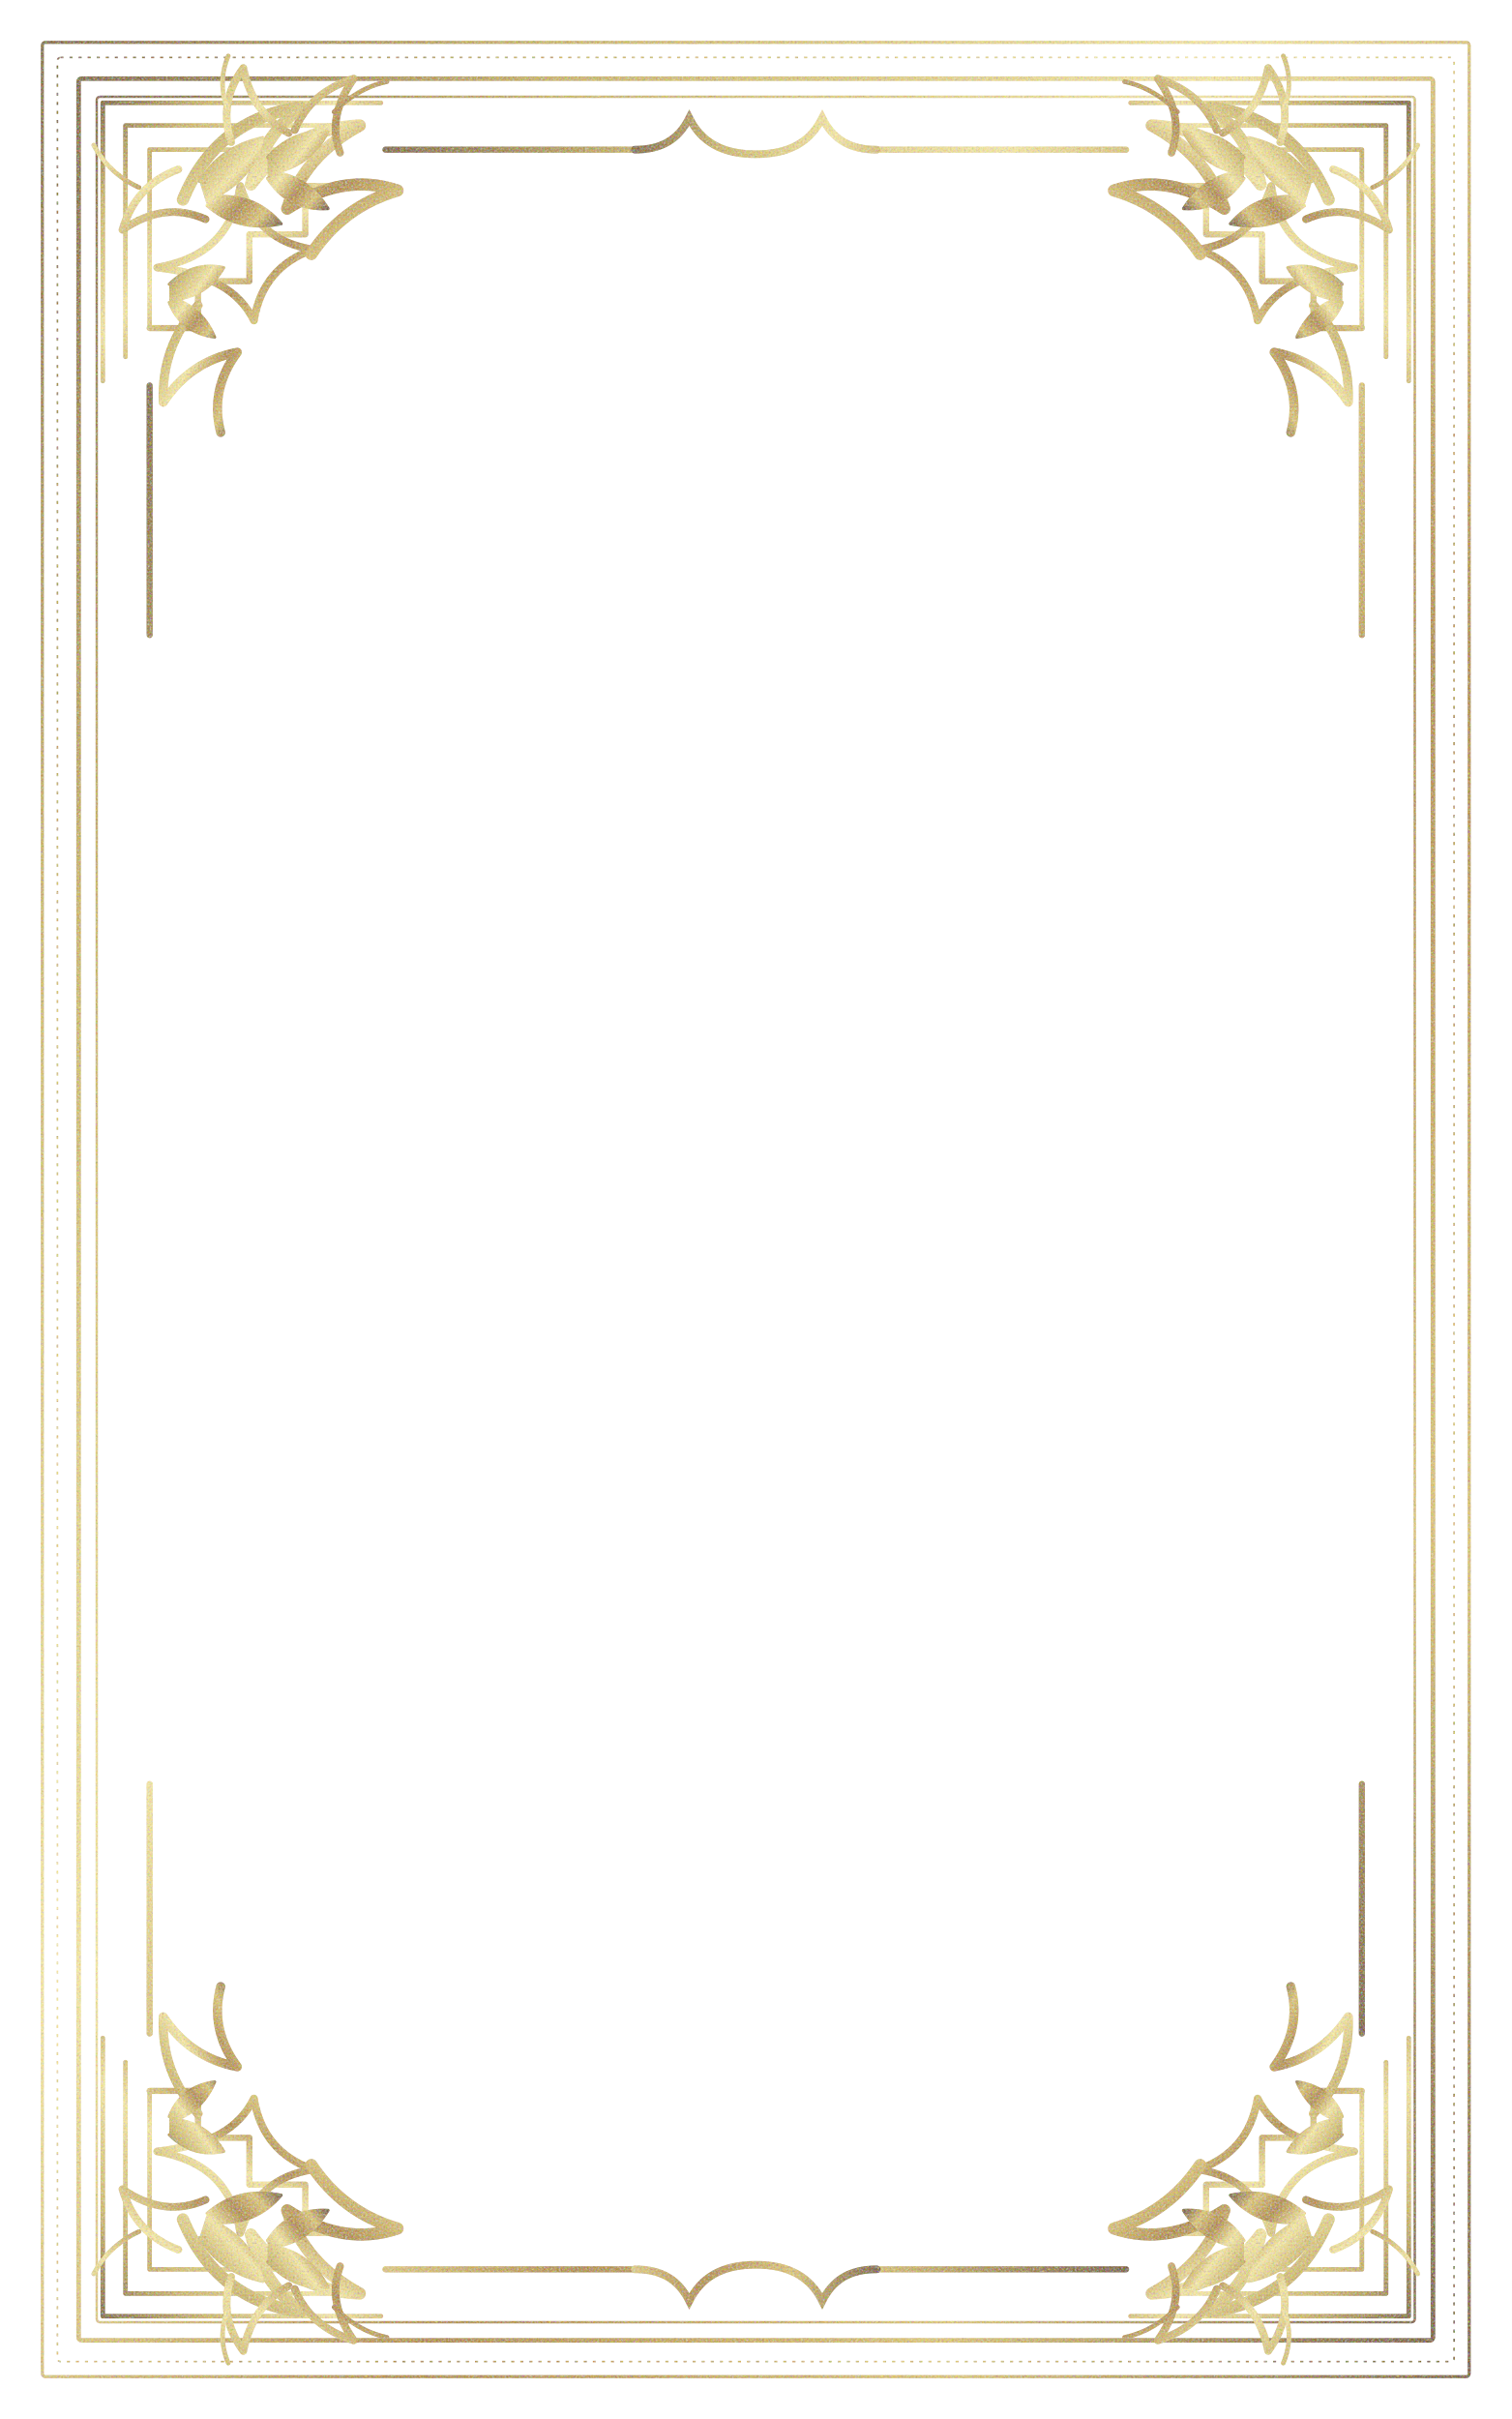
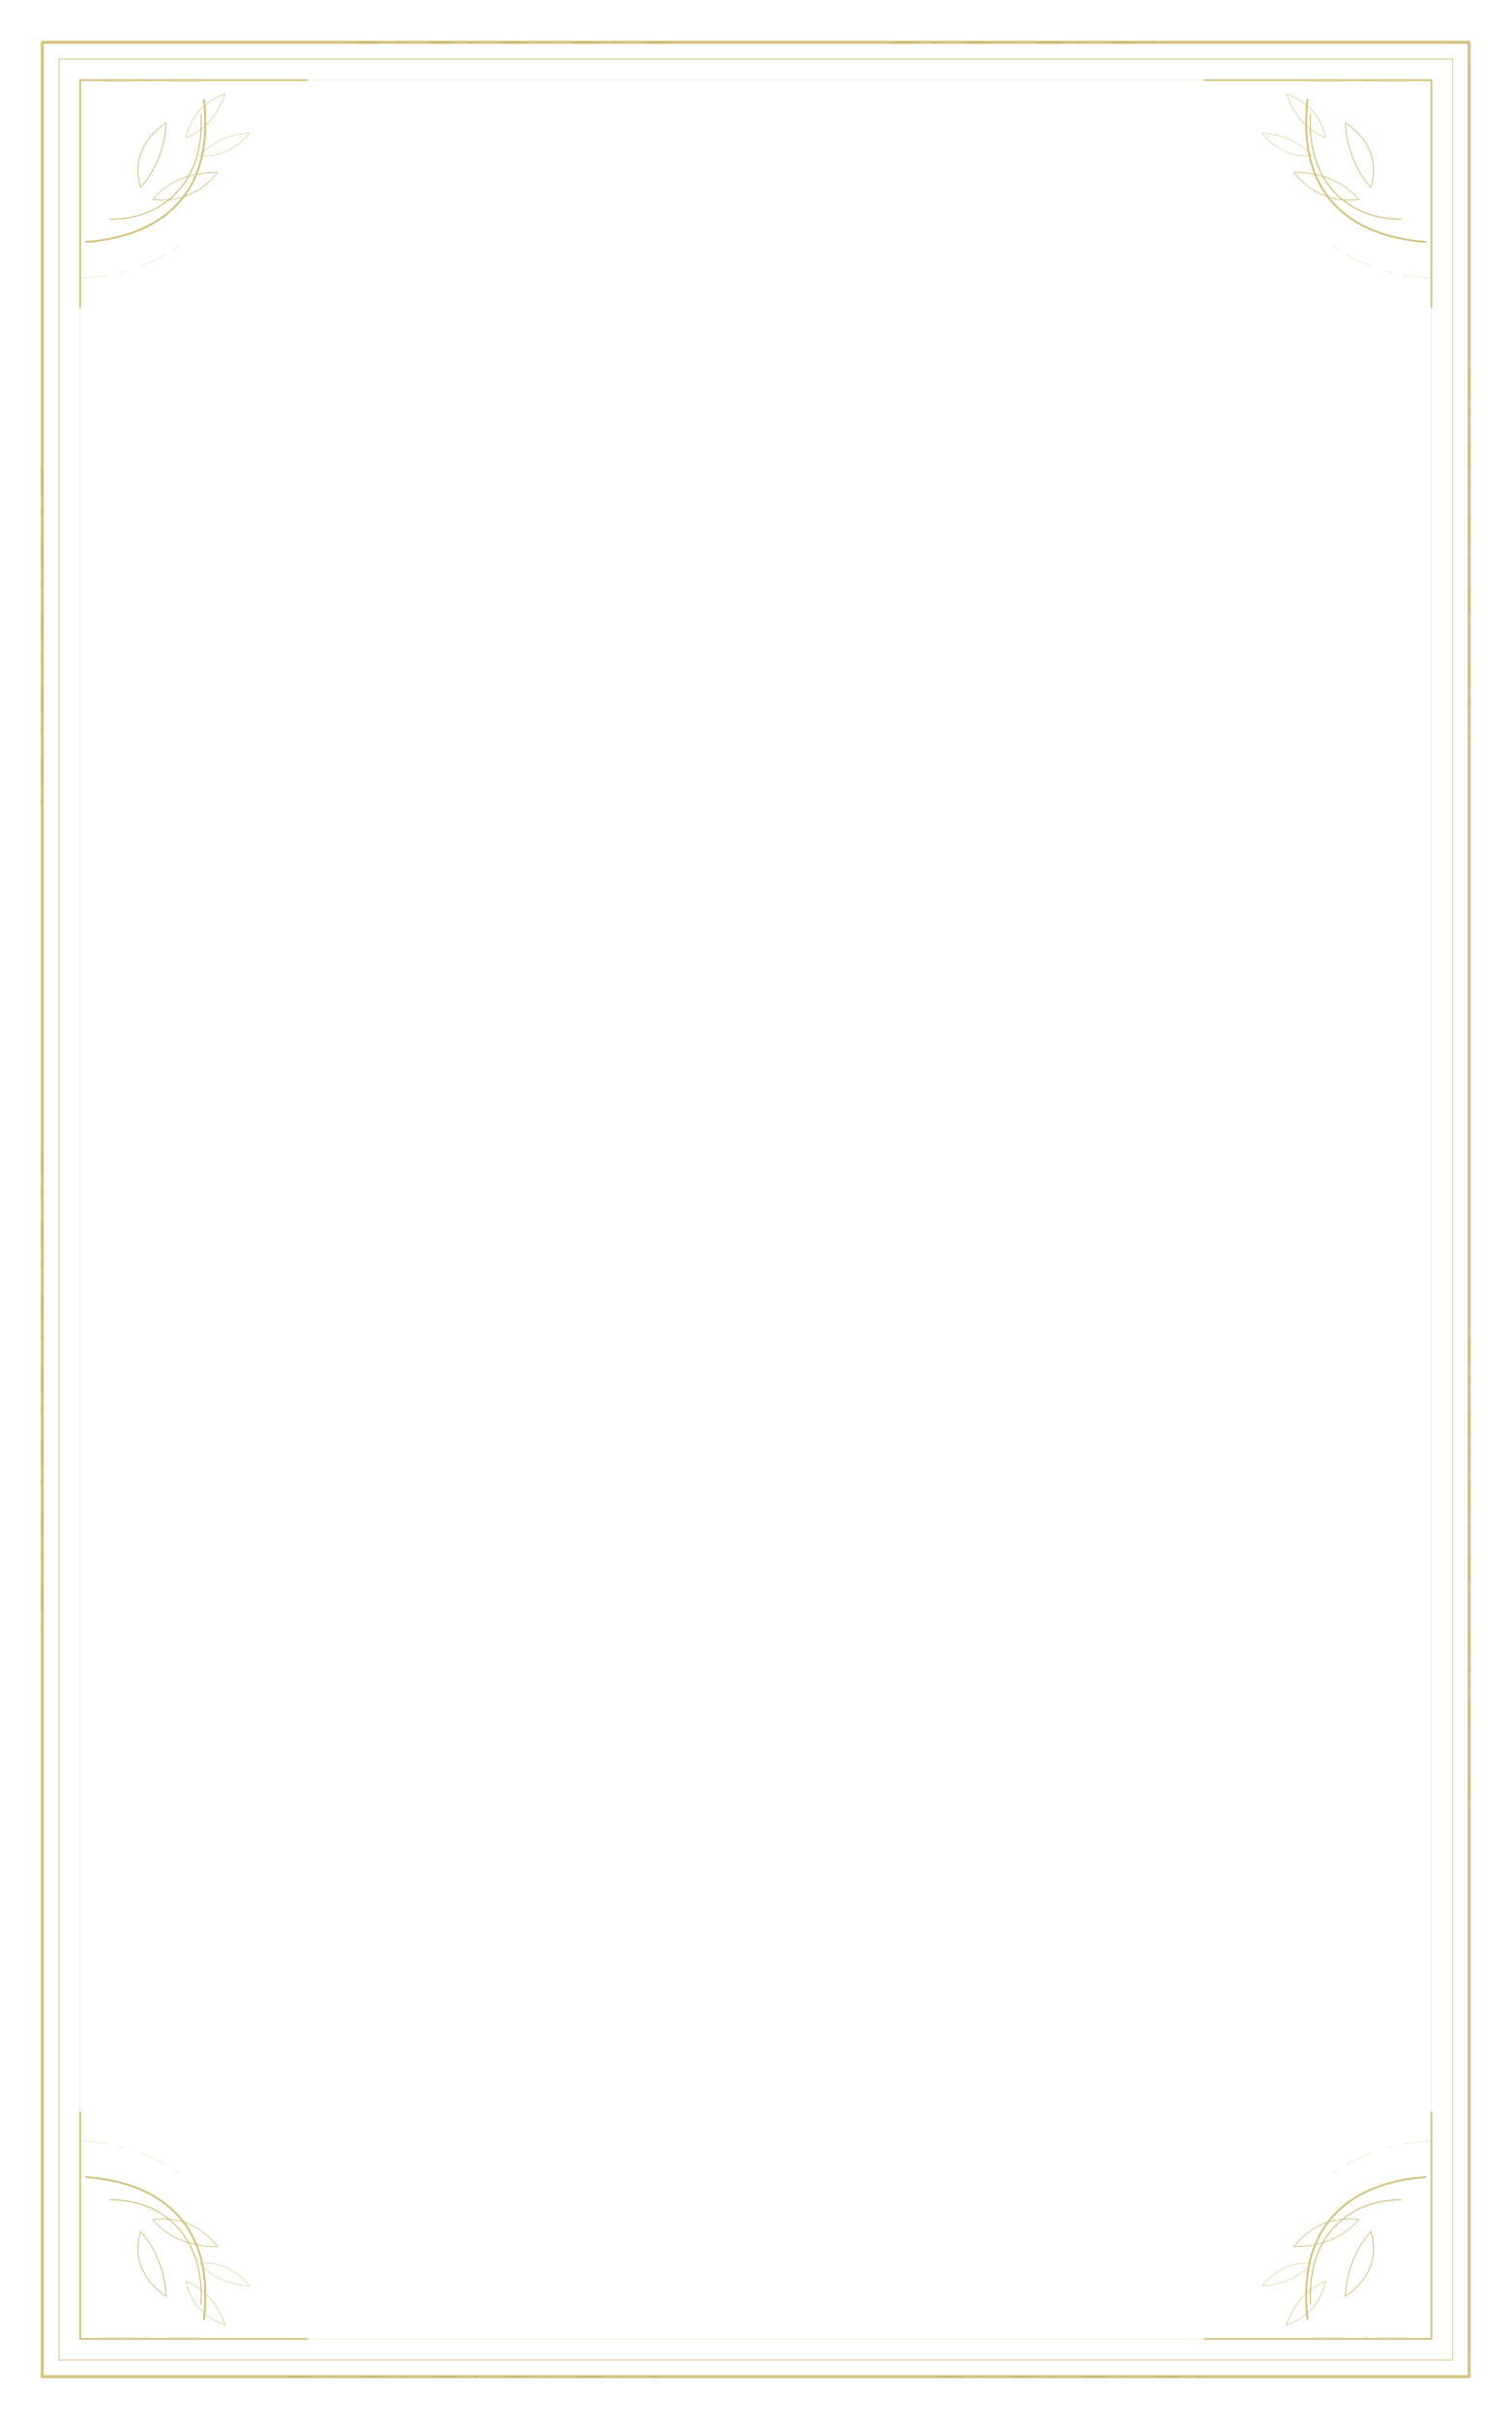
<svg xmlns="http://www.w3.org/2000/svg" viewBox="0 0 1000 1600" fill="none">
-   <defs>
-     <linearGradient id="foil" x1="0" y1="0" x2="1" y2="1">
-       <stop stop-color="#80631d" />
-       <stop offset=".18" stop-color="#d2b95e" />
-       <stop offset=".42" stop-color="#fff0a4" />
-       <stop offset=".63" stop-color="#b58d31" />
-       <stop offset=".82" stop-color="#e4ca70" />
-       <stop offset="1" stop-color="#765717" />
-     </linearGradient>
-     <filter id="foilTexture" x="-20%" y="-20%" width="140%" height="140%">
-       <feTurbulence type="fractalNoise" baseFrequency=".75" numOctaves="2" seed="11" result="n" />
-       <feComposite in="n" in2="SourceGraphic" operator="in" result="t" />
-       <feBlend in="SourceGraphic" in2="t" mode="soft-light" />
-     </filter>
-     <g id="corner" stroke="url(#foil)" filter="url(#foilTexture)" stroke-linecap="round" stroke-linejoin="round">
-       <path d="M68 252V68h184M83 236V83h153M99 217V99h118" stroke-width="3" />
-       <path d="M99 217h32v-31h34v-31h37v-32h53" stroke-width="4" />
-       <path d="M104 177c33-6 50-23 55-54 8 25 23 38 48 42-22 8-35 23-39 47-10-20-29-31-64-35Z" stroke-width="5" />
-       <path d="M121 132c15-36 41-56 78-61-17 13-28 30-33 51 19-25 43-38 72-39-24 13-40 31-48 55 25-16 49-20 73-12-24 7-43 21-57 42" stroke-width="8" />
-       <path d="M118 112c-19 7-31 20-37 40 19-13 37-15 55-7M153 94c-6-18-3-34 8-49 4 20 14 34 30 43M195 86c7-17 20-28 39-34-12 17-15 33-9 49" stroke-width="5" />
-       <path d="M131 202c-16 18-24 39-23 64 12-18 28-29 49-33-12 16-16 34-11 53" stroke-width="6" />
-       <path d="M92 124c-13-6-23-15-30-28M151 73c-5-12-5-24 0-36M221 74c10-10 21-17 35-20" stroke-width="3" />
-       <path d="M132 120c9-15 23-25 42-29-4 17-14 30-31 39 18-1 32 5 43 18-19 4-35 0-49-12" fill="url(#foil)" stroke-width="2" />
-       <path d="M177 104c11-12 24-18 40-17-7 14-18 23-34 27 15 3 26 11 34 24-18 1-31-6-40-20" fill="url(#foil)" stroke-width="2" />
-       <path d="M112 188c10-10 22-14 36-11-7 12-17 19-31 21 12 5 20 13 25 25-15-2-25-10-30-23" fill="url(#foil)" stroke-width="2" />
+   <g stroke="#CEBD74" stroke-linecap="round" stroke-linejoin="round">
+     <rect x="28" y="28" width="944" height="1544" stroke-width="2.1" opacity=".88" />
+     <rect x="39" y="39" width="922" height="1522" stroke-width=".9" opacity=".62" />
+     <rect x="53" y="53" width="894" height="1494" stroke-width=".52" opacity=".34" />
+     <g id="corner" opacity=".90">
+       <path d="M53 203V53h150" stroke-width="1.18" />
+       <path d="M57 160c27-2 49-11 63-28 13-16 18-37 15-66" stroke-width="1.30" />
+       <path d="M73 145c19 0 35-7 46-20 10-12 15-28 14-49" stroke-width=".86" opacity=".92" />
+       <path d="M93 124c-5-17 1-32 17-43-1 17-7 32-17 43Z" stroke-width=".72" opacity=".88" />
+       <path d="M101 132c17 2 32-4 43-18-18 0-33 6-43 18Z" stroke-width=".70" opacity=".80" />
+       <path d="M123 91c3-14 12-24 26-29-5 14-13 24-26 29Z" stroke-width=".62" opacity=".70" />
+       <path d="M132 103c13 1 24-4 33-15-14 1-25 6-33 15Z" stroke-width=".58" opacity=".62" />
+       <path d="M54 184c28-2 50-10 69-25" stroke-width=".48" opacity=".42" stroke-dasharray="18 7 4 11" />
+       <path d="M68 54h70" stroke-width=".44" opacity=".34" stroke-dasharray="22 5 3 13" />
    </g>
-   </defs>
-   <g stroke="url(#foil)" filter="url(#foilTexture)">
-     <rect x="28" y="28" width="944" height="1544" rx="2" stroke-width="2" />
-     <rect x="38" y="38" width="924" height="1524" rx="2" stroke-width="1" stroke-dasharray="2 4" />
-     <rect x="52" y="52" width="896" height="1496" rx="2" stroke-width="3" />
-     <rect x="64" y="64" width="872" height="1472" rx="2" stroke-width="1.5" />
+     <use href="#corner" transform="translate(1000 0) scale(-1 1)" />
+     <use href="#corner" transform="translate(0 1600) scale(1 -1)" />
+     <use href="#corner" transform="translate(1000 1600) scale(-1 -1)" />
  </g>
-   <use href="#corner" />
-   <use href="#corner" transform="translate(1000 0) scale(-1 1)" />
-   <use href="#corner" transform="translate(0 1600) scale(1 -1)" />
-   <use href="#corner" transform="translate(1000 1600) scale(-1 -1)" />
-   <g stroke="url(#foil)" filter="url(#foilTexture)" stroke-linecap="round">
-     <path d="M255 99h165m160 0h165M255 1501h165m160 0h165" stroke-width="4" />
-     <path d="M99 255v165m0 760v165M901 255v165m0 760v165" stroke-width="4" />
-     <path d="M420 99c18 0 29-7 36-21 8 16 22 24 44 24s36-8 44-24c7 14 18 21 36 21M420 1501c18 0 29 7 36 21 8-16 22-24 44-24s36 8 44 24c7-14 18-21 36-21" stroke-width="5" />
+   <g stroke="#8E7430" stroke-width=".55" opacity=".24" stroke-dasharray="17 10 3 18">
+     <path d="M28 310v225M28 760v325M972 245v245M972 885v310" />
+     <path d="M235 28h215M590 28h180M190 1572h245M620 1572h190" />
  </g>
</svg>
